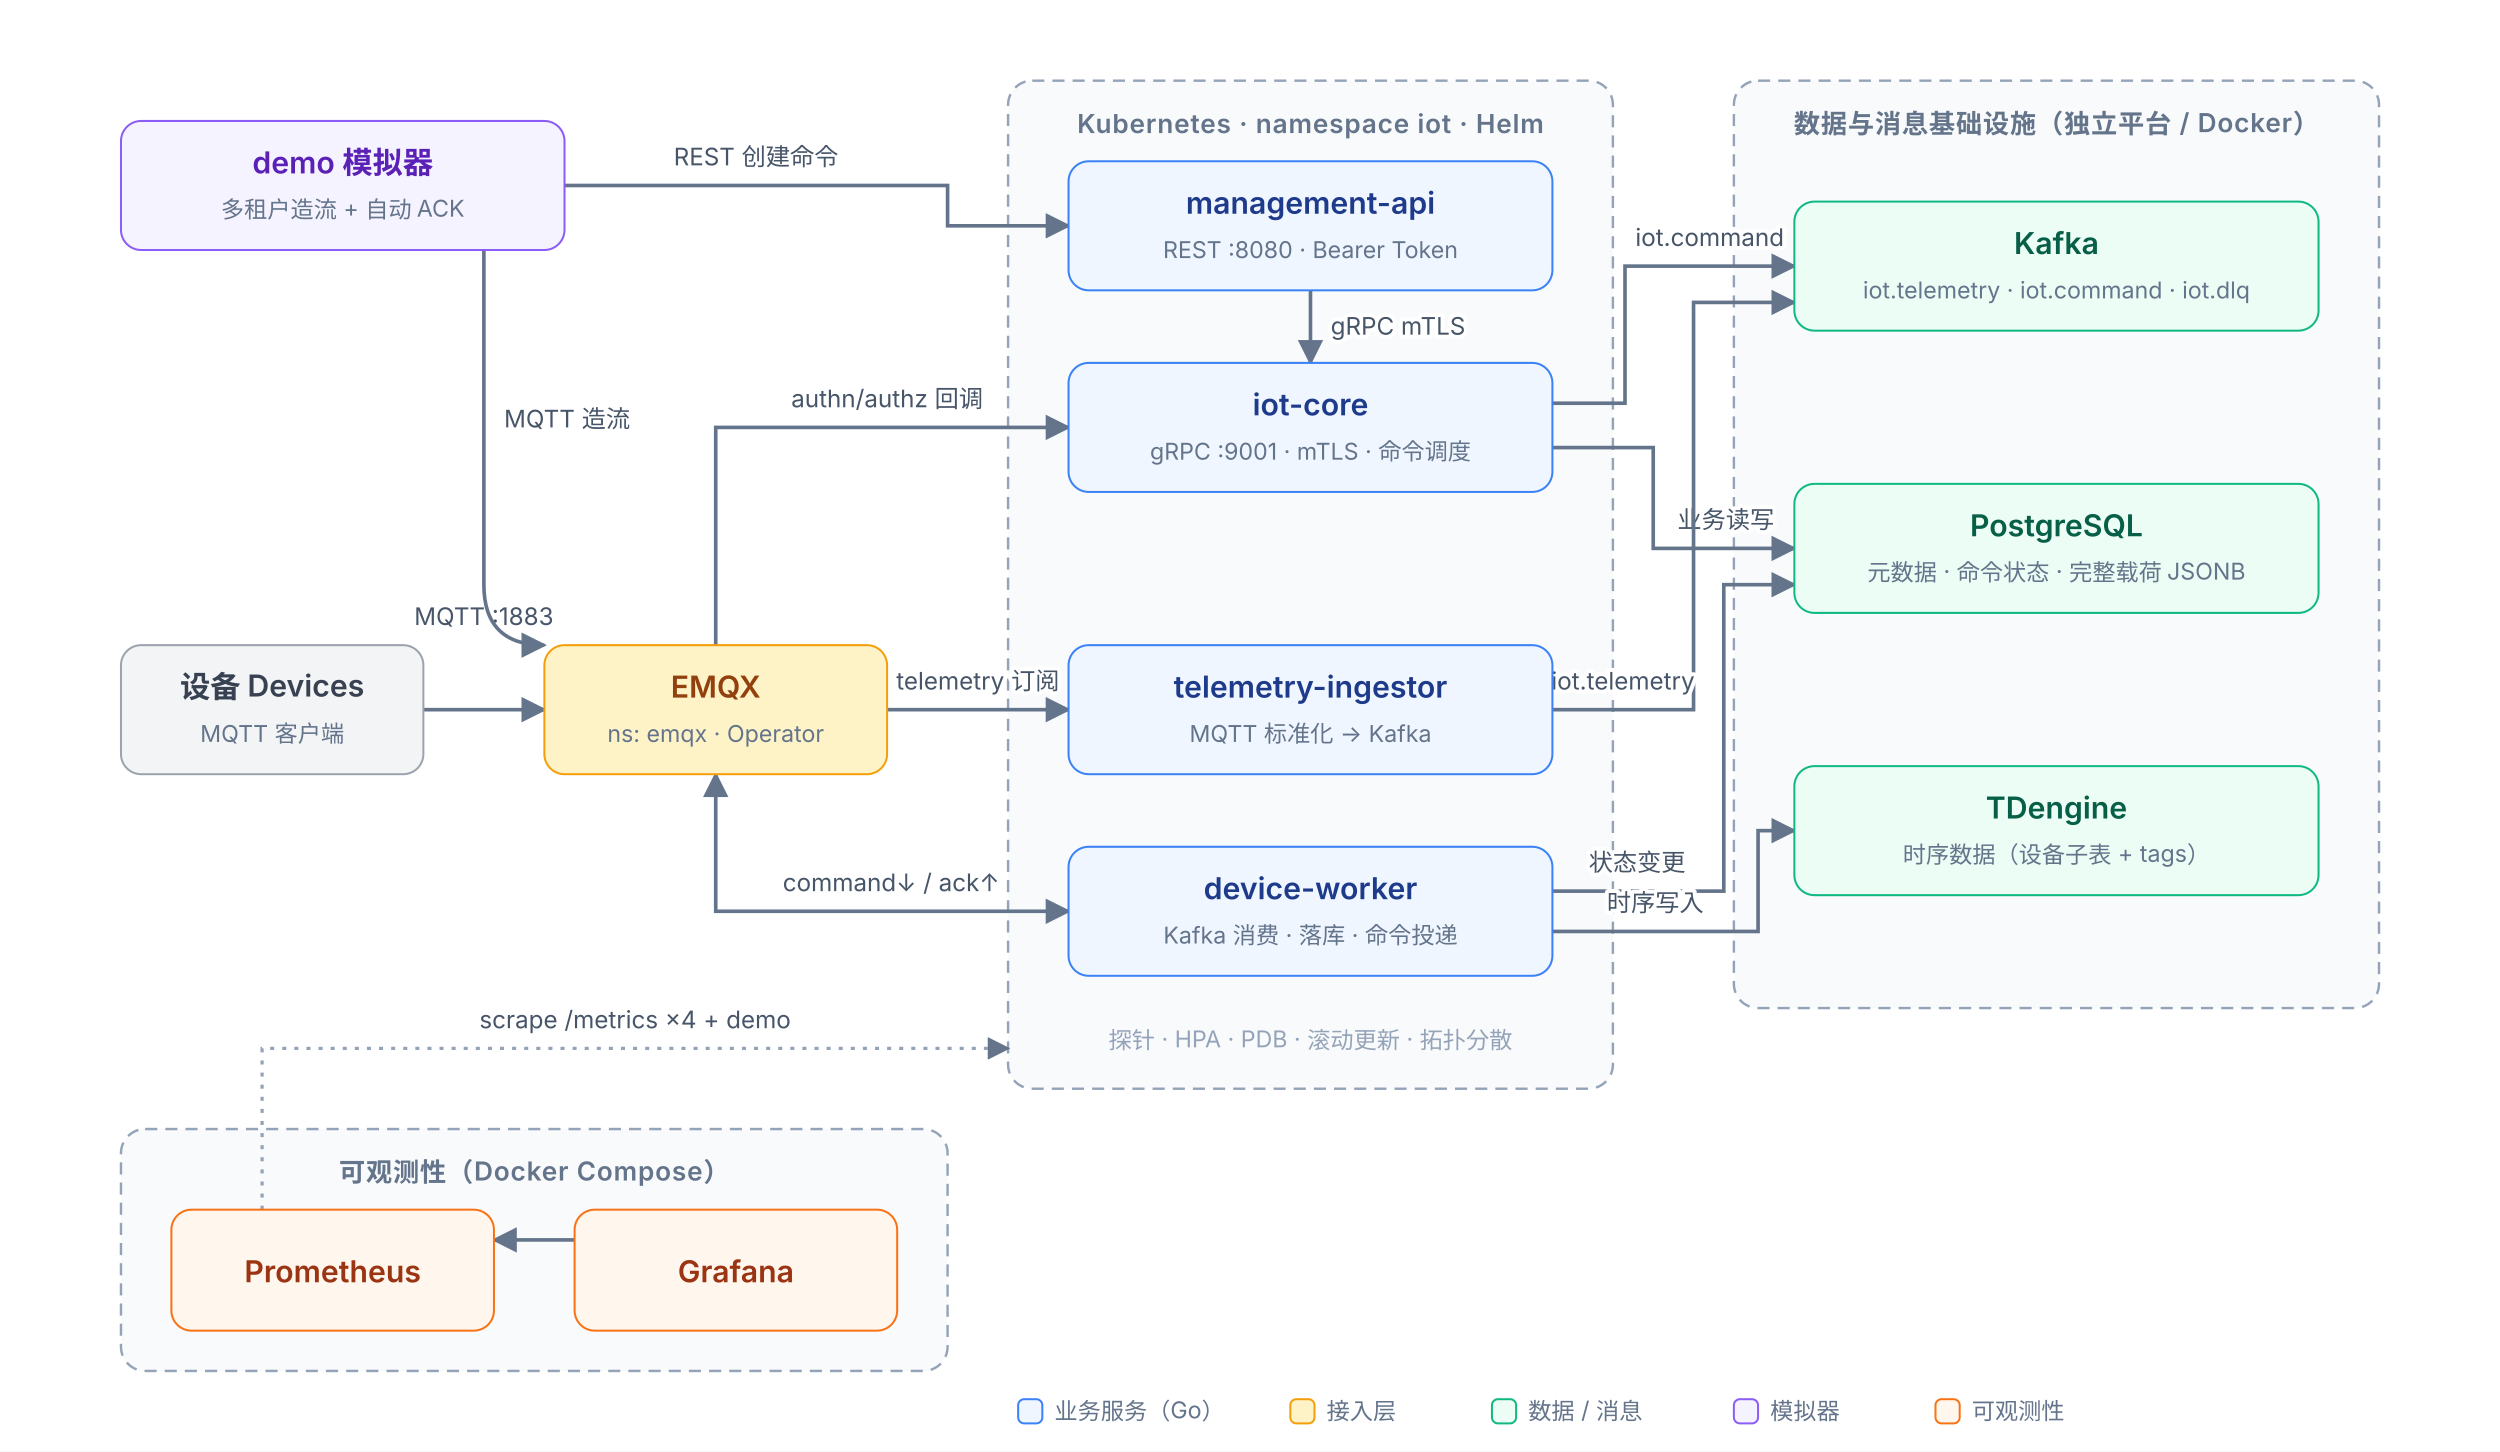
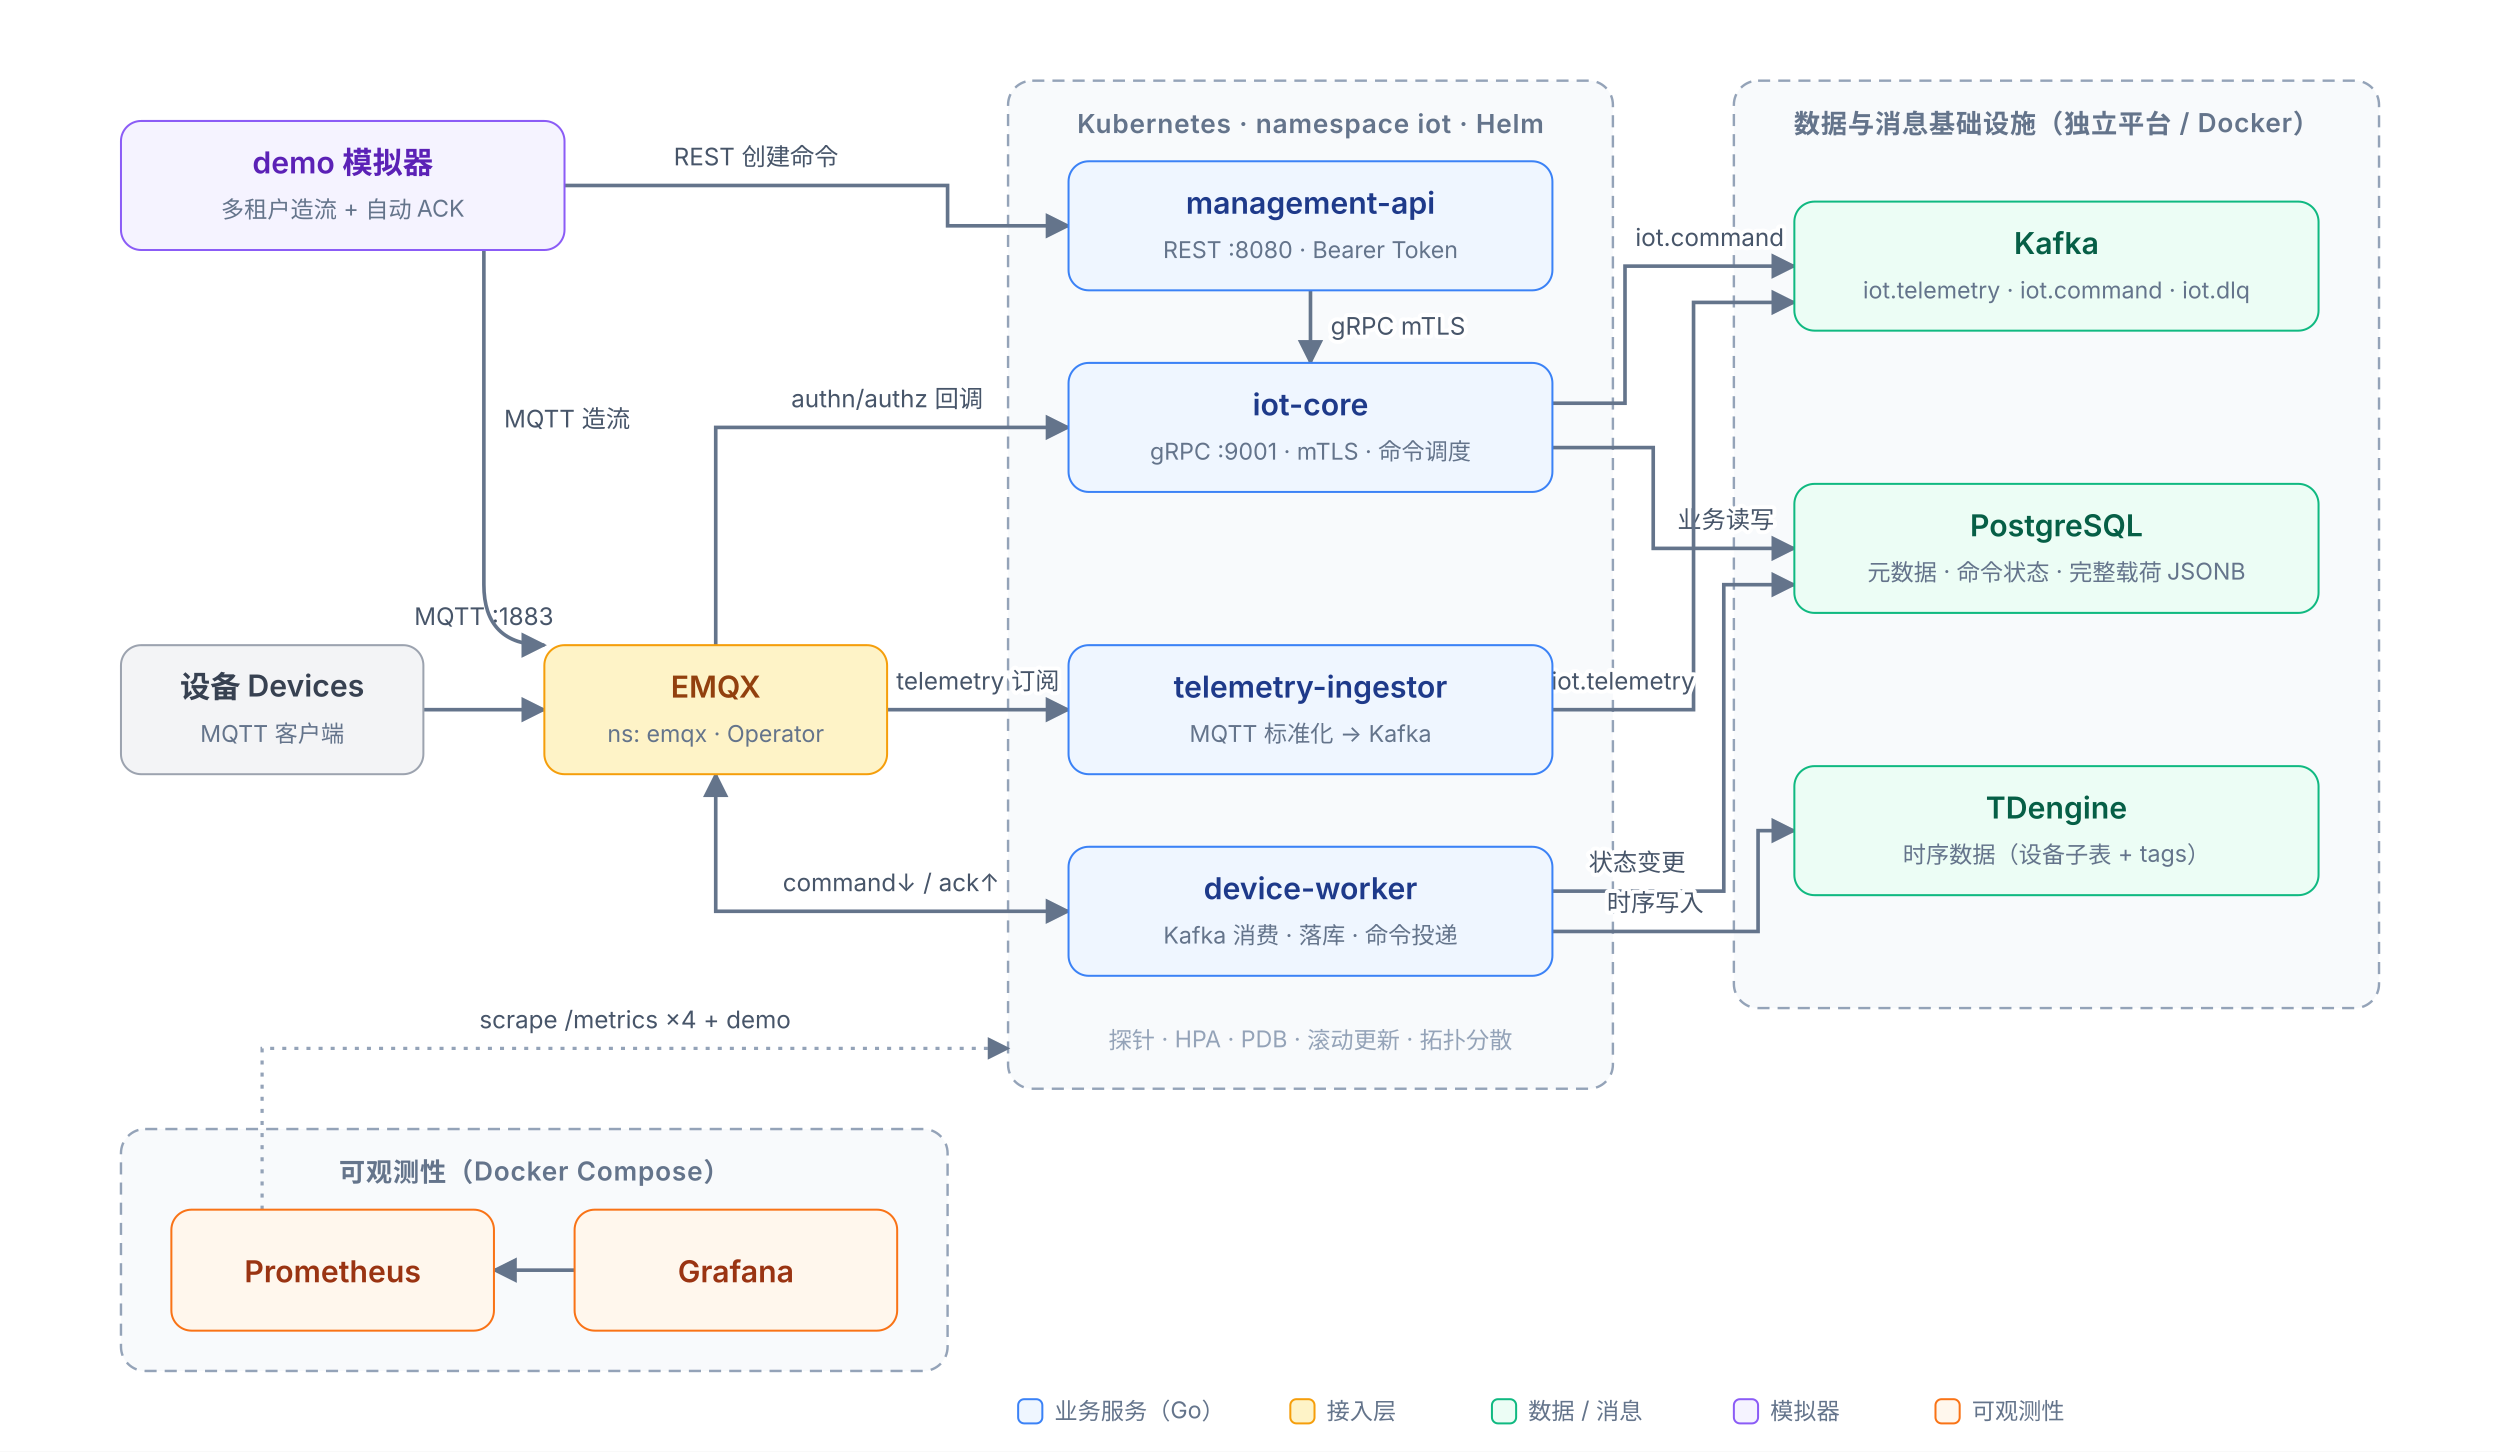
<svg xmlns="http://www.w3.org/2000/svg" viewBox="0 0 1240 720" role="img" aria-label="IoT platform architecture" font-family="-apple-system, 'Segoe UI', 'PingFang SC', 'Hiragino Sans GB', 'Microsoft YaHei', sans-serif">
  <defs>
    <marker id="arr" viewBox="0 0 10 10" refX="9" refY="5" markerWidth="7" markerHeight="7" orient="auto-start-reverse">
      <path d="M0,0 L10,5 L0,10 z" fill="#64748B" />
    </marker>
    <style>
      .cluster { fill: #F8FAFC; stroke: #94A3B8; stroke-width: 1.2; stroke-dasharray: 6 4; }
      .cluster-label { font-size: 13px; font-weight: 600; fill: #64748B; letter-spacing: 0.4px; }
      .node-title { font-size: 15px; font-weight: 600; }
      .node-sub { font-size: 11.5px; fill: #64748B; }
      .edge { fill: none; stroke: #64748B; stroke-width: 1.8; }
      .edge-dotted { fill: none; stroke: #94A3B8; stroke-width: 1.6; stroke-dasharray: 2 4; }
      .edge-label { font-size: 12px; fill: #475569; paint-order: stroke; stroke: #ffffff; stroke-width: 4px; stroke-linejoin: round; }
      .note { font-size: 11.5px; fill: #94A3B8; }
      .dev  { fill: #F3F4F6; stroke: #9CA3AF; }
      .devt { fill: #374151; }
      .emqx { fill: #FEF3C7; stroke: #F59E0B; }
      .emqxt { fill: #92400E; }
      .svc  { fill: #EFF6FF; stroke: #3B82F6; }
      .svct { fill: #1E3A8A; }
      .store { fill: #ECFDF5; stroke: #10B981; }
      .storet { fill: #065F46; }
      .obs  { fill: #FFF7ED; stroke: #F97316; }
      .obst { fill: #9A3412; }
      .demo { fill: #F5F3FF; stroke: #8B5CF6; }
      .demot { fill: #5B21B6; }
    </style>
  </defs>
  <rect x="0" y="0" width="1240" height="720" fill="#FFFFFF" />
  <rect class="cluster" x="500" y="40" width="300" height="500" rx="12" />
  <text class="cluster-label" x="650" y="66" text-anchor="middle">Kubernetes · namespace iot · Helm</text>
  <rect class="cluster" x="860" y="40" width="320" height="460" rx="12" />
  <text class="cluster-label" x="1020" y="66" text-anchor="middle">数据与消息基础设施（独立平台 / Docker）</text>
  <rect class="cluster" x="60" y="560" width="410" height="120" rx="12" />
  <text class="cluster-label" x="265" y="586" text-anchor="middle">可观测性（Docker Compose）</text>
  <path class="edge" d="M210,352 L270,352" marker-end="url(#arr)" />
  <text class="edge-label" x="240" y="310" text-anchor="middle">MQTT :1883</text>
  <path class="edge" d="M440,352 L530,352" marker-end="url(#arr)" />
  <text class="edge-label" x="485" y="342" text-anchor="middle">telemetry 订阅</text>
  <path class="edge" d="M355,384 L355,452 L530,452" marker-start="url(#arr)" marker-end="url(#arr)" />
  <text class="edge-label" x="442" y="442" text-anchor="middle">command↓ / ack↑</text>
  <path class="edge" d="M355,320 L355,212 L530,212" marker-end="url(#arr)" />
  <text class="edge-label" x="440" y="202" text-anchor="middle">authn/authz 回调</text>
  <path class="edge" d="M650,144 L650,180" marker-end="url(#arr)" />
  <text class="edge-label" x="660" y="166" text-anchor="start">gRPC mTLS</text>
  <path class="edge" d="M770,222 L820,222 L820,272 L890,272" marker-end="url(#arr)" />
  <text class="edge-label" x="856" y="262" text-anchor="middle">业务读写</text>
  <path class="edge" d="M770,200 L806,200 L806,132 L890,132" marker-end="url(#arr)" />
  <text class="edge-label" x="848" y="122" text-anchor="middle">iot.command</text>
  <path class="edge" d="M770,352 L840,352 L840,150 L890,150" marker-end="url(#arr)" />
  <text class="edge-label" x="805" y="342" text-anchor="middle">iot.telemetry</text>
  <path class="edge" d="M770,442 L855,442 L855,290 L890,290" marker-end="url(#arr)" />
  <text class="edge-label" x="812" y="432" text-anchor="middle">状态变更</text>
  <path class="edge" d="M770,462 L872,462 L872,412 L890,412" marker-end="url(#arr)" />
  <text class="edge-label" x="821" y="452" text-anchor="middle">时序写入</text>
  <path class="edge" d="M240,124 L240,290 Q240,320 270,320" marker-end="url(#arr)" />
  <text class="edge-label" x="250" y="212" text-anchor="start">MQTT 造流</text>
  <path class="edge" d="M280,92 L470,92 L470,112 L530,112" marker-end="url(#arr)" />
  <text class="edge-label" x="375" y="82" text-anchor="middle">REST 创建命令</text>
  <path class="edge-dotted" d="M130,600 L130,520 L500,520" marker-end="url(#arr)" />
  <text class="edge-label" x="315" y="510" text-anchor="middle">scrape /metrics ×4 + demo</text>
-   <path class="edge" d="M285,615 L245,615" marker-end="url(#arr)" />
+   <path class="edge" d="M285,630 L245,630" marker-end="url(#arr)" />
  <g>
    <rect class="dev" x="60" y="320" width="150" height="64" rx="10" />
    <text class="node-title devt" x="135" y="346" text-anchor="middle">设备 Devices</text>
    <text class="node-sub" x="135" y="368" text-anchor="middle">MQTT 客户端</text>
  </g>
  <g>
    <rect class="emqx" x="270" y="320" width="170" height="64" rx="10" />
    <text class="node-title emqxt" x="355" y="346" text-anchor="middle">EMQX</text>
    <text class="node-sub" x="355" y="368" text-anchor="middle">ns: emqx · Operator</text>
  </g>
  <g>
    <rect class="demo" x="60" y="60" width="220" height="64" rx="10" />
    <text class="node-title demot" x="170" y="86" text-anchor="middle">demo 模拟器</text>
    <text class="node-sub" x="170" y="108" text-anchor="middle">多租户造流 + 自动 ACK</text>
  </g>
  <g>
    <rect class="svc" x="530" y="80" width="240" height="64" rx="10" />
    <text class="node-title svct" x="650" y="106" text-anchor="middle">management-api</text>
    <text class="node-sub" x="650" y="128" text-anchor="middle">REST :8080 · Bearer Token</text>
  </g>
  <g>
    <rect class="svc" x="530" y="180" width="240" height="64" rx="10" />
    <text class="node-title svct" x="650" y="206" text-anchor="middle">iot-core</text>
    <text class="node-sub" x="650" y="228" text-anchor="middle">gRPC :9001 · mTLS · 命令调度</text>
  </g>
  <g>
    <rect class="svc" x="530" y="320" width="240" height="64" rx="10" />
    <text class="node-title svct" x="650" y="346" text-anchor="middle">telemetry-ingestor</text>
    <text class="node-sub" x="650" y="368" text-anchor="middle">MQTT 标准化 → Kafka</text>
  </g>
  <g>
    <rect class="svc" x="530" y="420" width="240" height="64" rx="10" />
    <text class="node-title svct" x="650" y="446" text-anchor="middle">device-worker</text>
    <text class="node-sub" x="650" y="468" text-anchor="middle">Kafka 消费 · 落库 · 命令投递</text>
  </g>
  <text class="note" x="650" y="520" text-anchor="middle">探针 · HPA · PDB · 滚动更新 · 拓扑分散</text>
  <g>
    <rect class="store" x="890" y="100" width="260" height="64" rx="10" />
    <text class="node-title storet" x="1020" y="126" text-anchor="middle">Kafka</text>
    <text class="node-sub" x="1020" y="148" text-anchor="middle">iot.telemetry · iot.command · iot.dlq</text>
  </g>
  <g>
    <rect class="store" x="890" y="240" width="260" height="64" rx="10" />
    <text class="node-title storet" x="1020" y="266" text-anchor="middle">PostgreSQL</text>
    <text class="node-sub" x="1020" y="288" text-anchor="middle">元数据 · 命令状态 · 完整载荷 JSONB</text>
  </g>
  <g>
    <rect class="store" x="890" y="380" width="260" height="64" rx="10" />
    <text class="node-title storet" x="1020" y="406" text-anchor="middle">TDengine</text>
    <text class="node-sub" x="1020" y="428" text-anchor="middle">时序数据（设备子表 + tags）</text>
  </g>
  <g>
    <rect class="obs" x="85" y="600" width="160" height="60" rx="10" />
    <text class="node-title obst" x="165" y="636" text-anchor="middle">Prometheus</text>
  </g>
  <g>
    <rect class="obs" x="285" y="600" width="160" height="60" rx="10" />
    <text class="node-title obst" x="365" y="636" text-anchor="middle">Grafana</text>
  </g>
  <g font-size="11.5px" fill="#64748B">
    <rect class="svc" x="505" y="694" width="12" height="12" rx="3" />
    <text x="523" y="704">业务服务（Go）</text>
    <rect class="emqx" x="640" y="694" width="12" height="12" rx="3" />
    <text x="658" y="704">接入层</text>
    <rect class="store" x="740" y="694" width="12" height="12" rx="3" />
    <text x="758" y="704">数据 / 消息</text>
    <rect class="demo" x="860" y="694" width="12" height="12" rx="3" />
    <text x="878" y="704">模拟器</text>
    <rect class="obs" x="960" y="694" width="12" height="12" rx="3" />
    <text x="978" y="704">可观测性</text>
  </g>
</svg>
